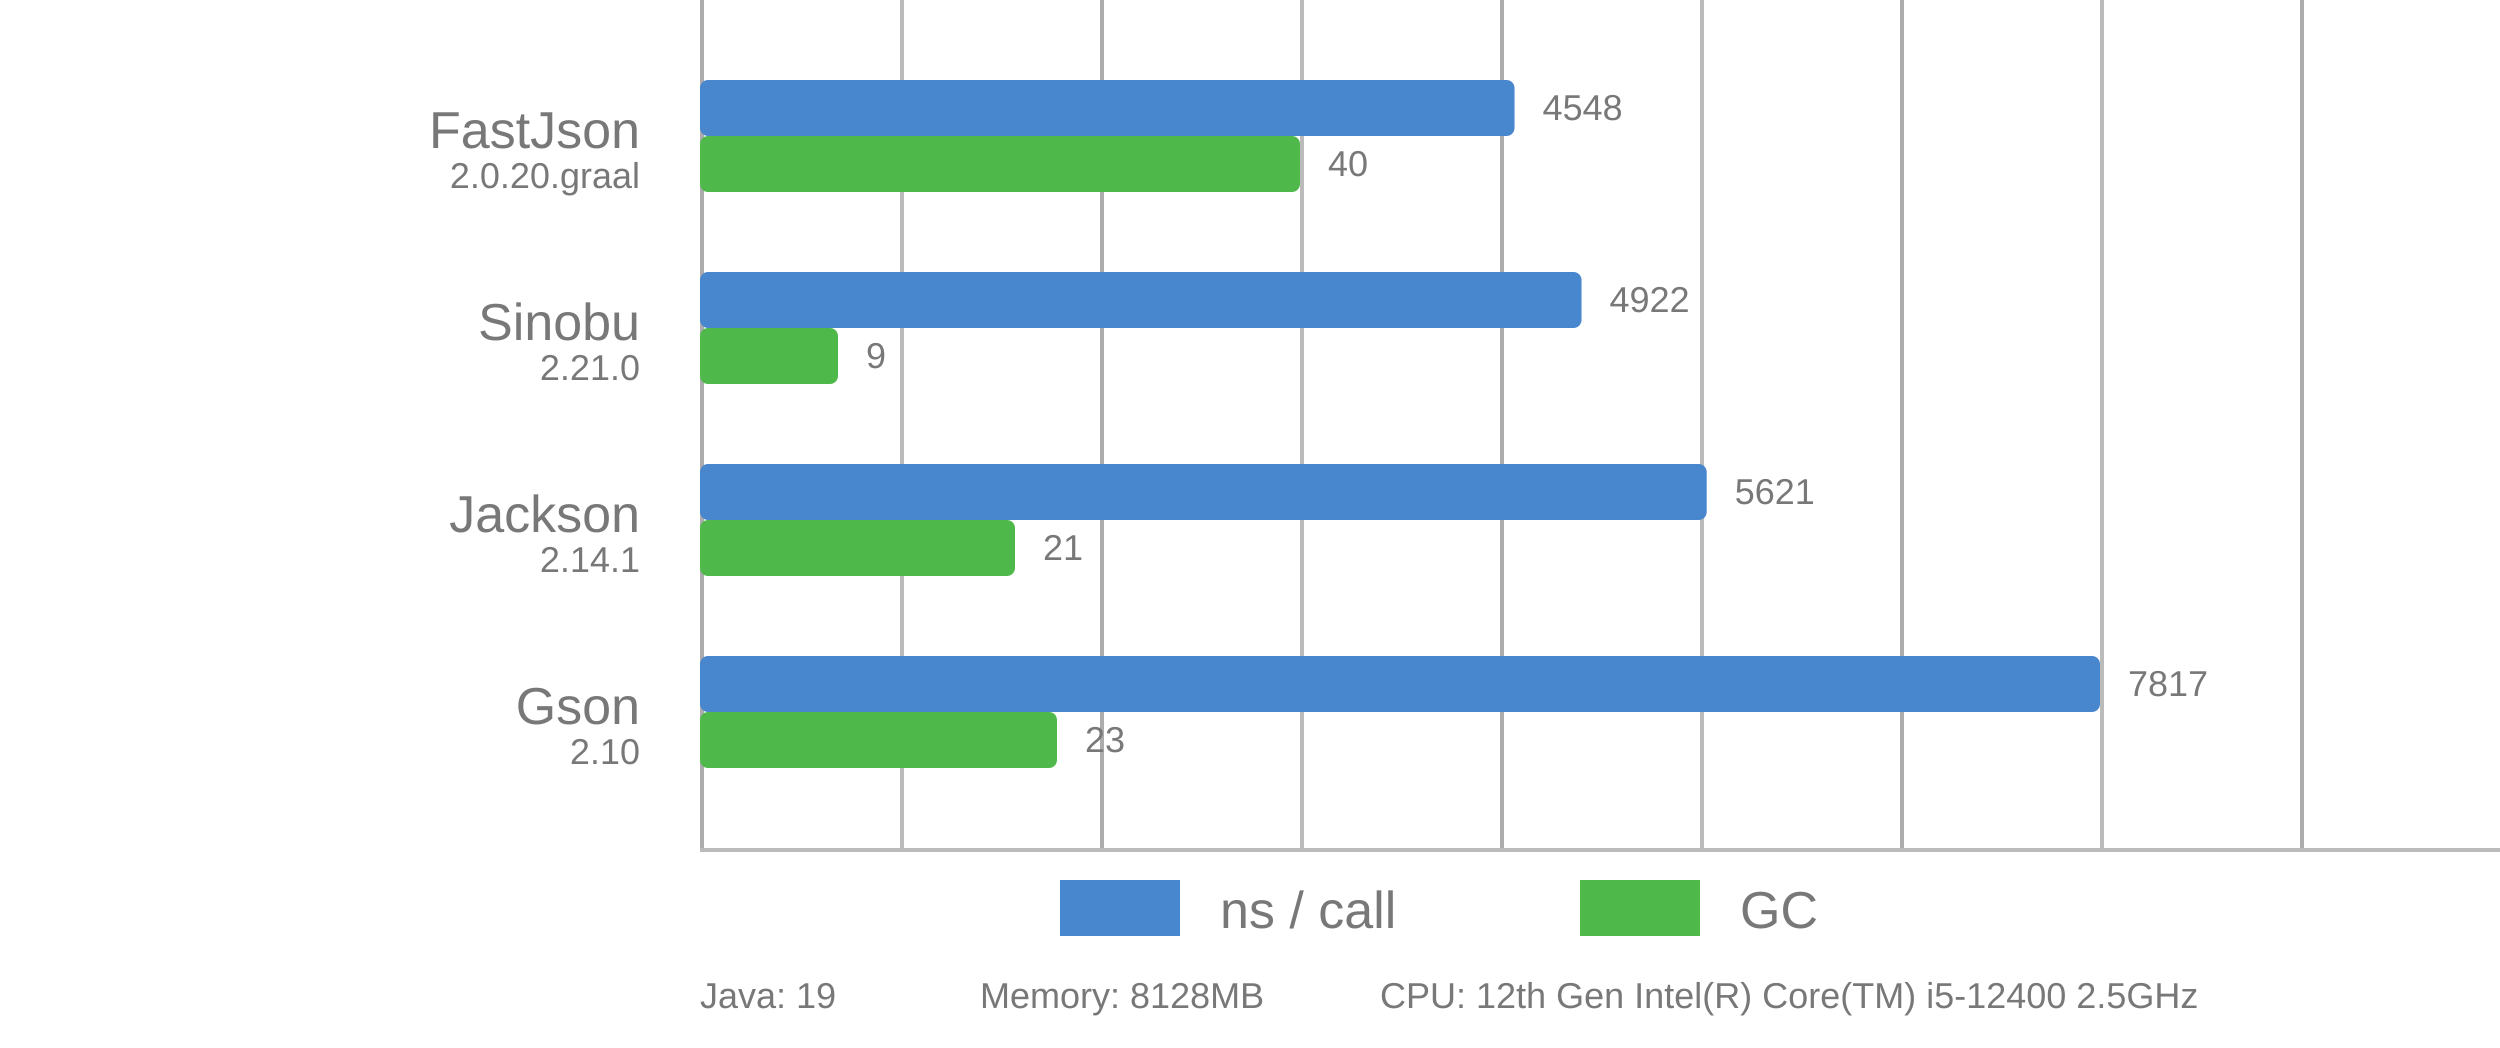
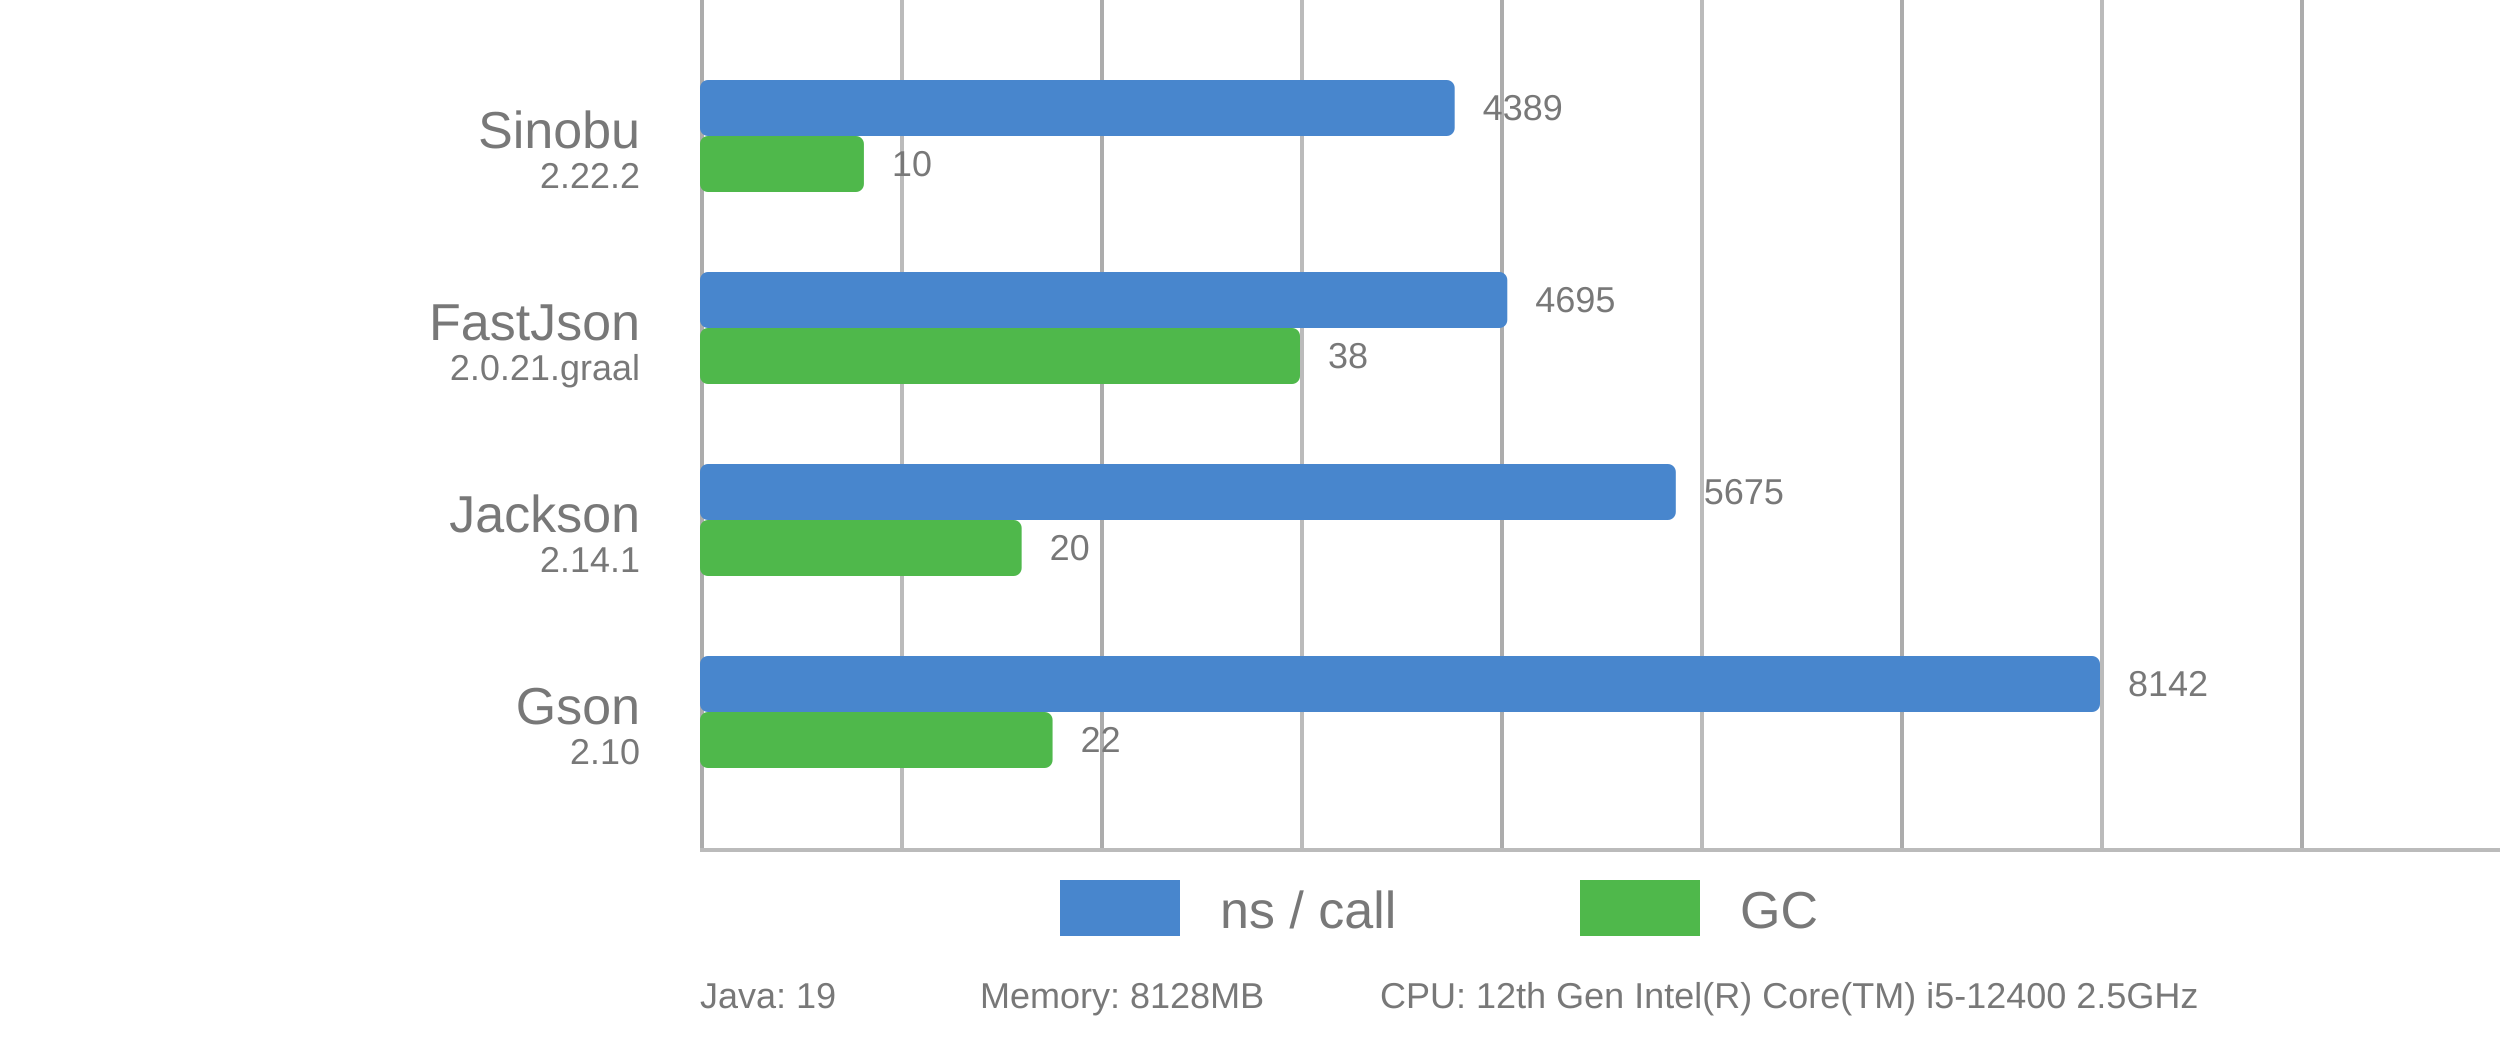
<svg xmlns="http://www.w3.org/2000/svg" viewBox="0 0 625 262">
  <style>
      text {
          font-family: Arial;
          font-size: 13px;
          fill: #787878;
      }

      .desc {
          font-size: 9px;
      }

      .vline {
          fill: #acacac;
          stroke: none;
          stroke-width: 0;
      }

      .subline {
          fill: #bbb;
          stroke: none;
          stroke-width: 0;
      }

      .call {
          fill: #4886CD;
          stroke-linejoin: round;
          height: 14px;
      }

      .gc {
          fill: #4FB84B;
          stroke-linejoin: round;
          height: 14px;
      }
  </style>
  <g>
    <rect x="175" y="0" width="1" height="212" class="vline" />
    <rect x="275" y="0" width="1" height="212" class="vline" />
    <rect x="375" y="0" width="1" height="212" class="vline" />
    <rect x="475" y="0" width="1" height="212" class="vline" />
    <rect x="575" y="0" width="1" height="212" class="vline" />
    <rect x="225" y="0" width="1" height="212" class="subline" />
    <rect x="325" y="0" width="1" height="212" class="subline" />
    <rect x="425" y="0" width="1" height="212" class="subline" />
    <rect x="525" y="0" width="1" height="212" class="subline" />
    <rect x="175" y="212" width="450" height="1" class="subline" />
    <rect x="265" y="220" width="30" class="call" />
    <text x="305" y="232">ns / call</text>
    <rect x="395" y="220" width="30" class="gc" />
    <text x="435" y="232">GC</text>
  </g>
-   <rect x="175" y="20" width="203.633" rx="2" ry="2" class="call" />
-   <rect x="175" y="34" width="150" rx="2" ry="2" class="gc" />
-   <text x="160" y="37" text-anchor="end">FastJson</text>
-   <text x="160" y="47" text-anchor="end" class="desc">2.0.20.graal</text>
-   <text x="385.633" y="30" class="desc">4548</text>
-   <text x="332" y="44" class="desc">40</text>
-   <rect x="175" y="68" width="220.379" rx="2" ry="2" class="call" />
-   <rect x="175" y="82" width="34.5" rx="2" ry="2" class="gc" />
-   <text x="160" y="85" text-anchor="end">Sinobu</text>
-   <text x="160" y="95" text-anchor="end" class="desc">2.21.0</text>
-   <text x="402.379" y="78" class="desc">4922</text>
-   <text x="216.5" y="92" class="desc">9</text>
-   <rect x="175" y="116" width="251.676" rx="2" ry="2" class="call" />
-   <rect x="175" y="130" width="78.75" rx="2" ry="2" class="gc" />
+   <rect x="175" y="20" width="188.67" rx="2" ry="2" class="call" />
+   <rect x="175" y="34" width="40.979" rx="2" ry="2" class="gc" />
+   <text x="160" y="37" text-anchor="end">Sinobu</text>
+   <text x="160" y="47" text-anchor="end" class="desc">2.22.2</text>
+   <text x="370.67" y="30" class="desc">4389</text>
+   <text x="222.979" y="44" class="desc">10</text>
+   <rect x="175" y="68" width="201.824" rx="2" ry="2" class="call" />
+   <rect x="175" y="82" width="150" rx="2" ry="2" class="gc" />
+   <text x="160" y="85" text-anchor="end">FastJson</text>
+   <text x="160" y="95" text-anchor="end" class="desc">2.0.21.graal</text>
+   <text x="383.824" y="78" class="desc">4695</text>
+   <text x="332" y="92" class="desc">38</text>
+   <rect x="175" y="116" width="243.951" rx="2" ry="2" class="call" />
+   <rect x="175" y="130" width="80.412" rx="2" ry="2" class="gc" />
  <text x="160" y="133" text-anchor="end">Jackson</text>
  <text x="160" y="143" text-anchor="end" class="desc">2.14.1</text>
-   <text x="433.676" y="126" class="desc">5621</text>
-   <text x="260.75" y="140" class="desc">21</text>
+   <text x="425.951" y="126" class="desc">5675</text>
+   <text x="262.412" y="140" class="desc">20</text>
  <rect x="175" y="164" width="350" rx="2" ry="2" class="call" />
-   <rect x="175" y="178" width="89.25" rx="2" ry="2" class="gc" />
+   <rect x="175" y="178" width="88.144" rx="2" ry="2" class="gc" />
  <text x="160" y="181" text-anchor="end">Gson</text>
  <text x="160" y="191" text-anchor="end" class="desc">2.10</text>
-   <text x="532" y="174" class="desc">7817</text>
-   <text x="271.25" y="188" class="desc">23</text>
+   <text x="532" y="174" class="desc">8142</text>
+   <text x="270.144" y="188" class="desc">22</text>
  <text x="175" y="252" class="desc">Java: 19</text>
  <text x="245" y="252" class="desc">Memory: 8128MB</text>
  <text x="345" y="252" class="desc">CPU: 12th Gen Intel(R) Core(TM) i5-12400 2.5GHz</text>
</svg>
